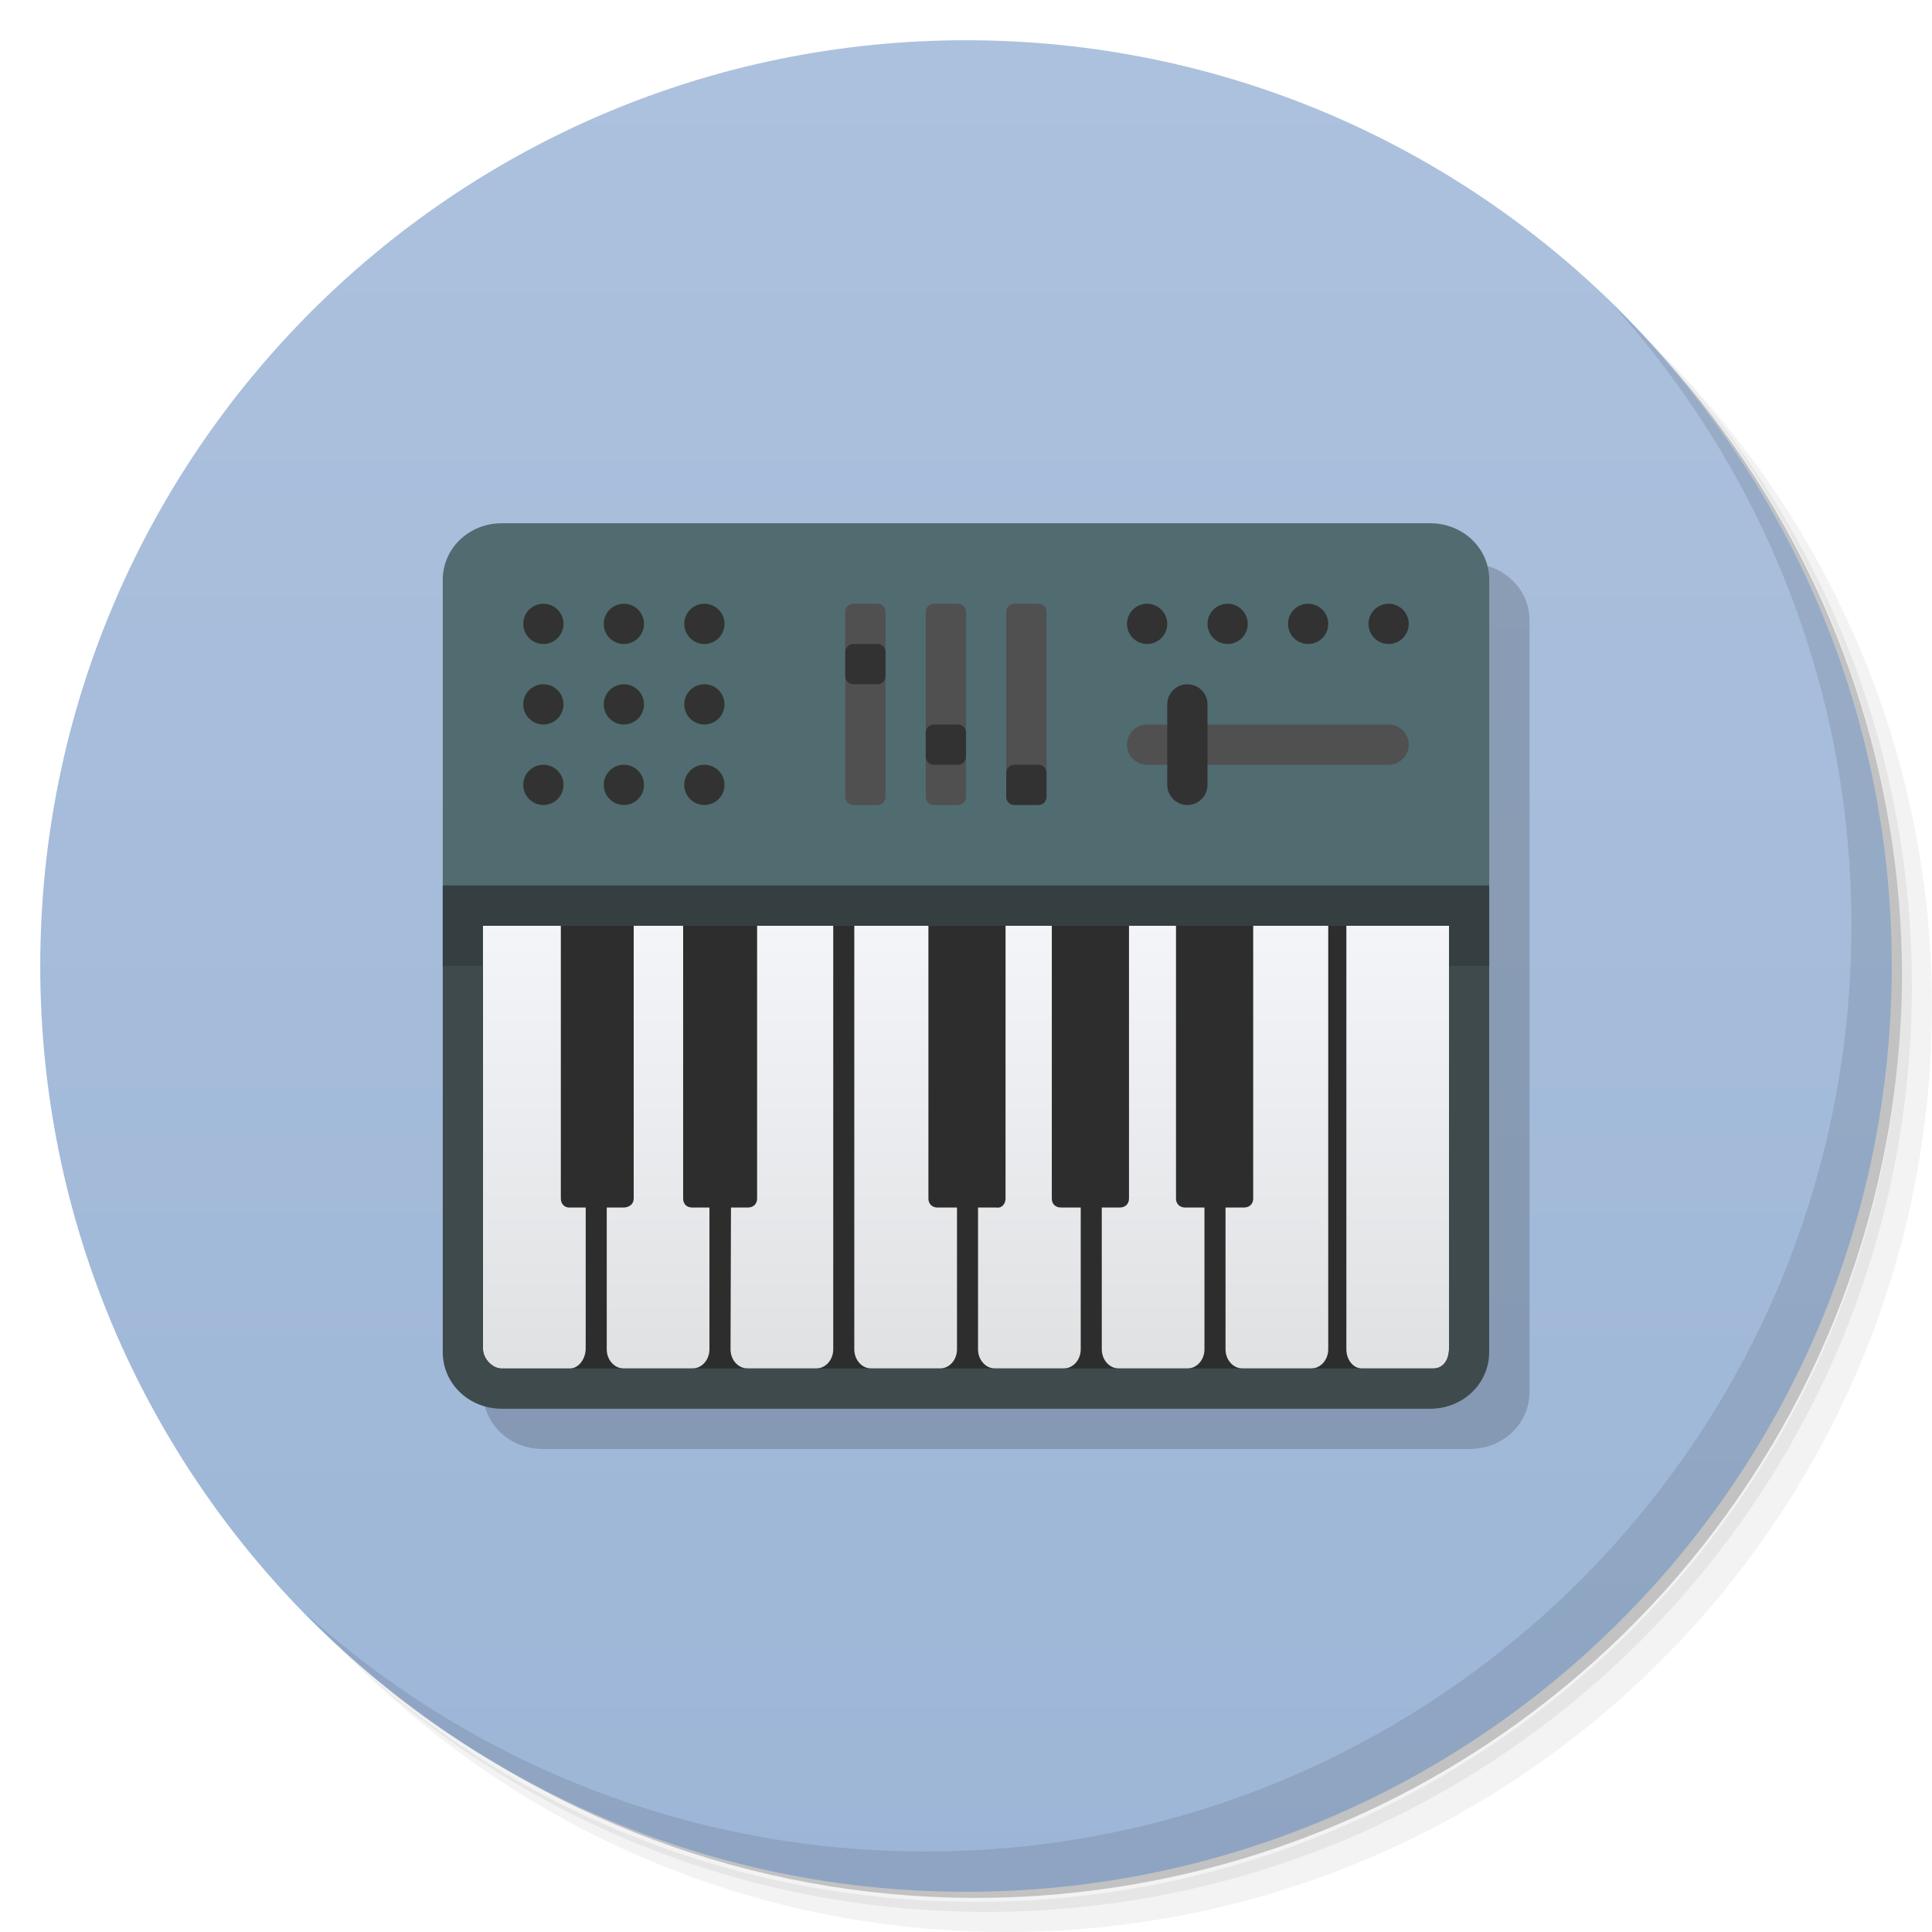
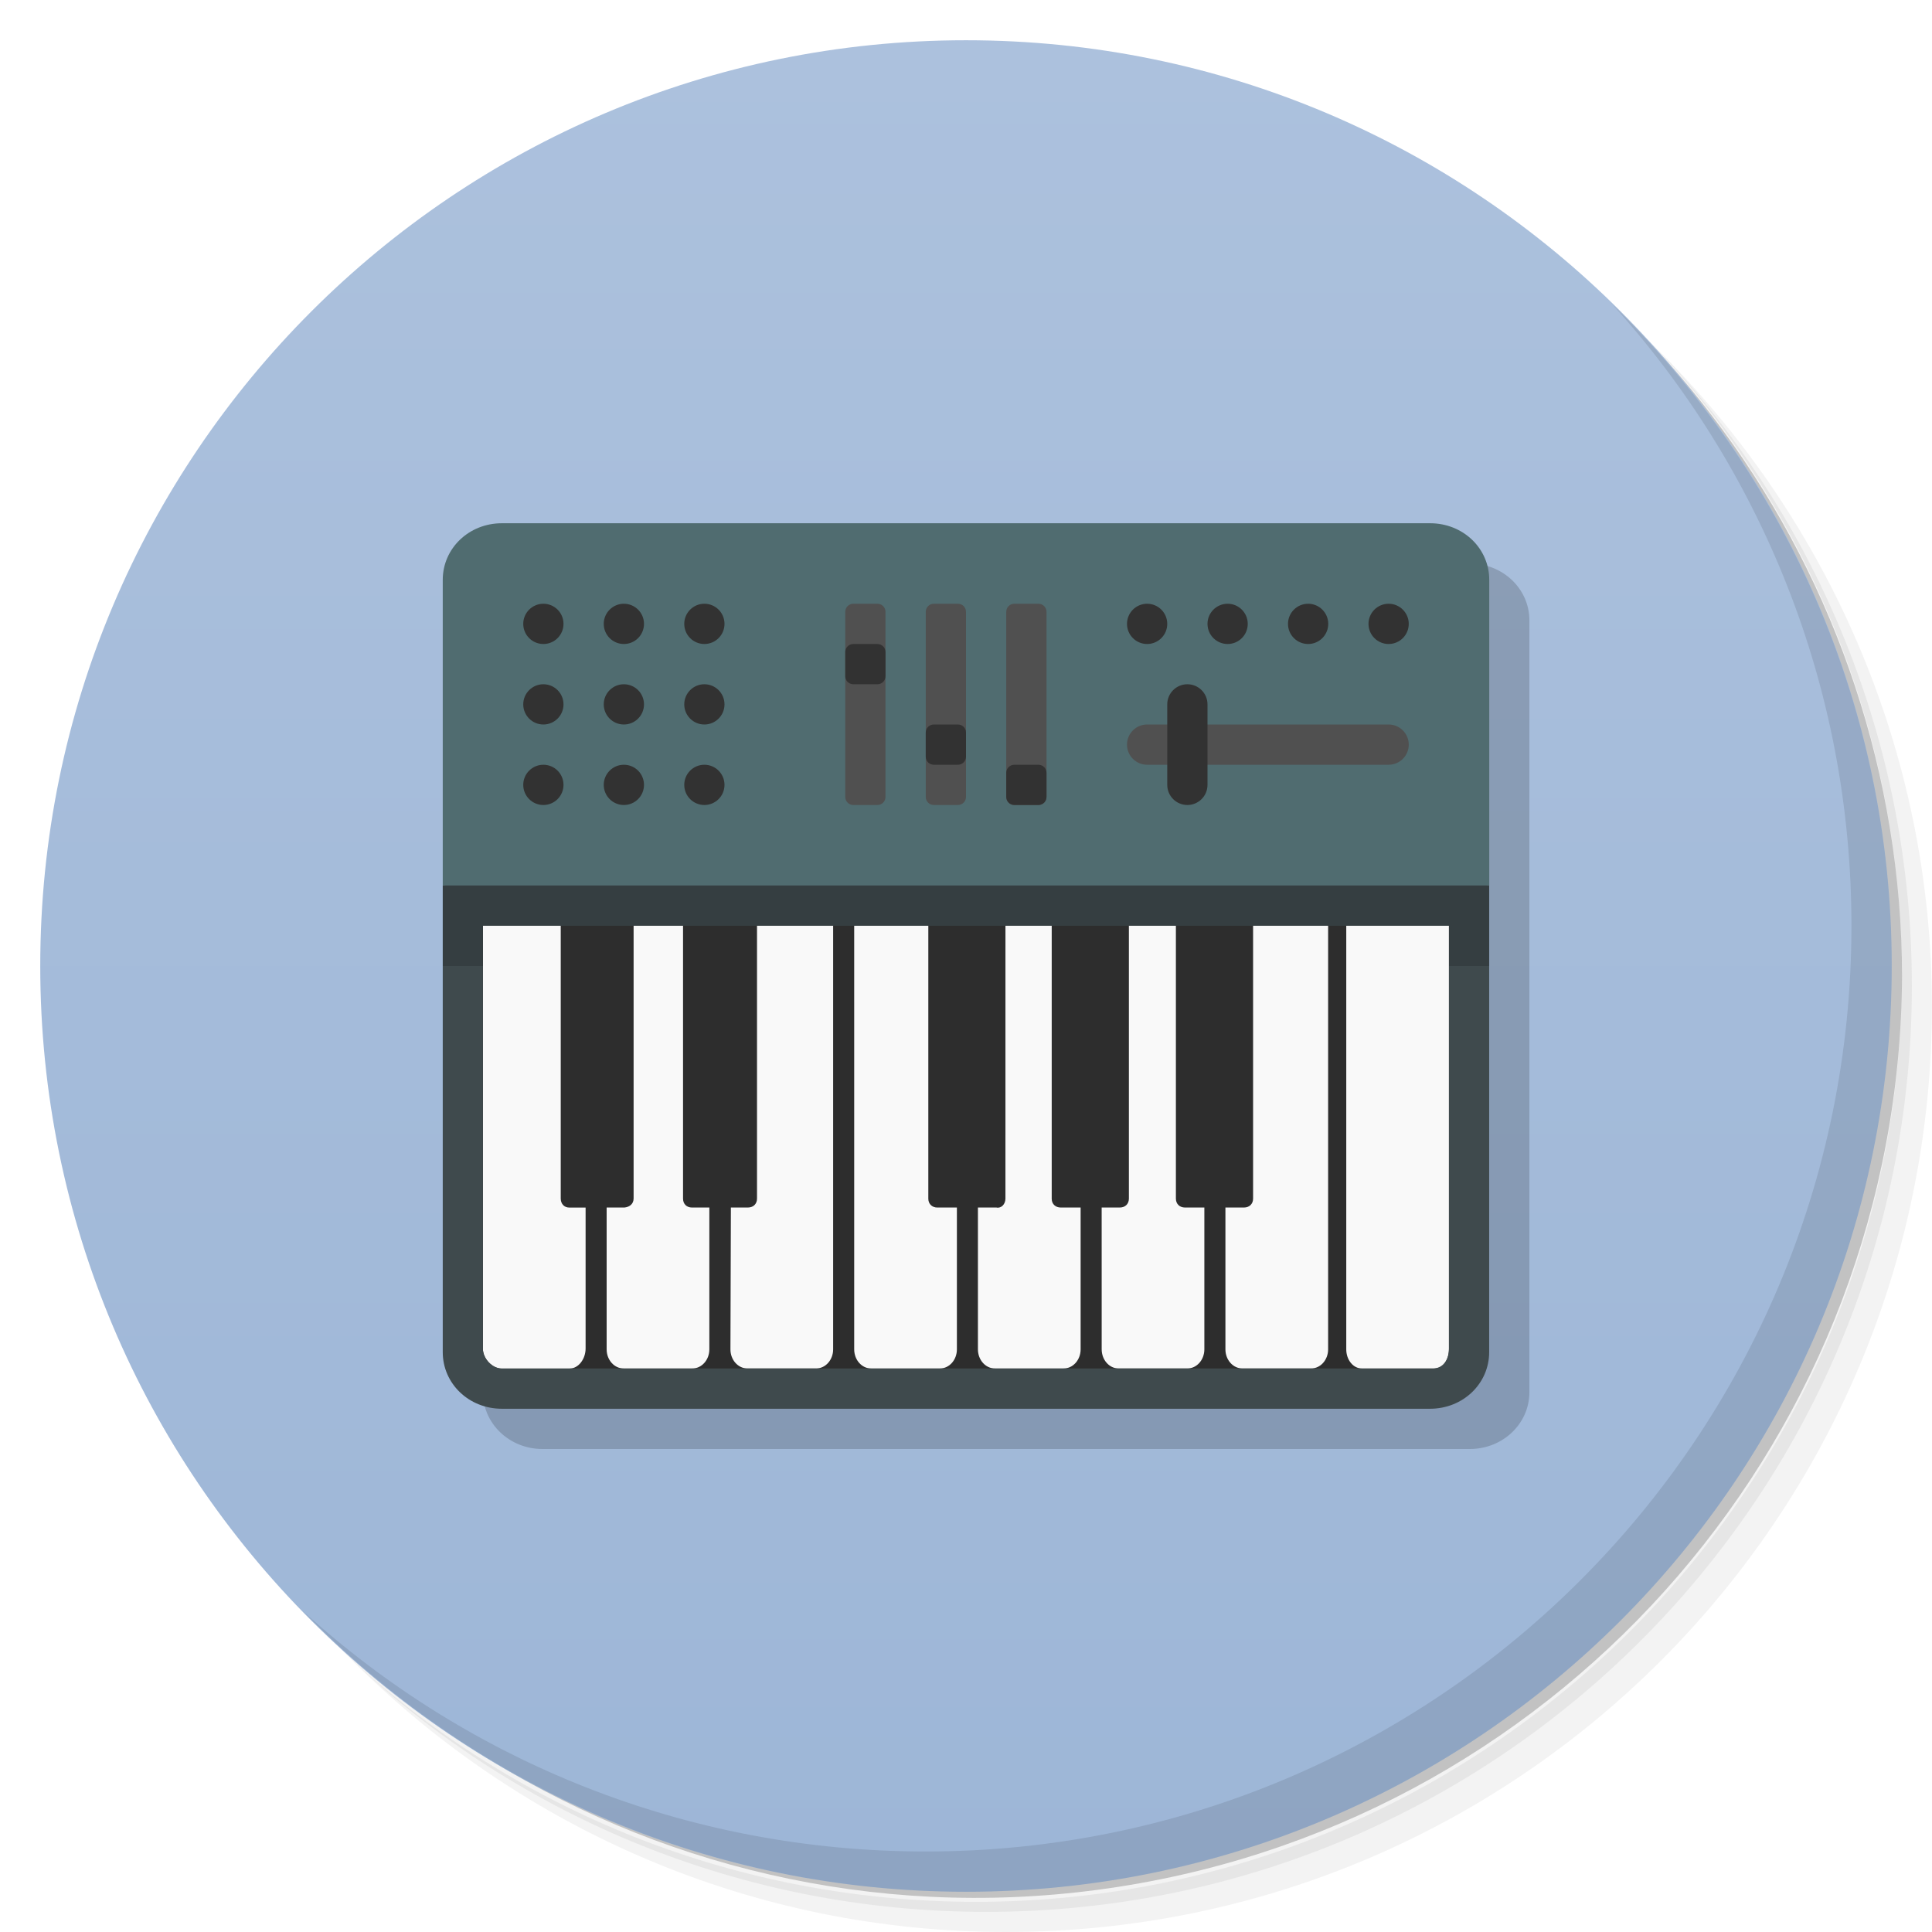
- <svg xmlns="http://www.w3.org/2000/svg" xmlns:xlink="http://www.w3.org/1999/xlink" viewBox="0 0 48 48">
+ <svg xmlns="http://www.w3.org/2000/svg" version="1.1" viewBox="0 0 48 48">
  <defs>
-     <linearGradient id="linearGradient3764" x1="1" x2="47" gradientUnits="userSpaceOnUse" gradientTransform="matrix(0,-1,1,0,-1.5e-6,48)">
-       <stop style="stop-color:#9db6d7;stop-opacity:1" />
-       <stop offset="1" style="stop-color:#acc1dd;stop-opacity:1" />
+     <linearGradient id="bg" x1="1" x2="47" gradientTransform="rotate(-90 24 24)" gradientUnits="userSpaceOnUse">
+       <stop style="stop-color:#9db6d7" offset="0" />
+       <stop style="stop-color:#acc1dd" offset="1" />
    </linearGradient>
-     <linearGradient xlink:href="#linearGradient2762" id="linearGradient4023" gradientUnits="userSpaceOnUse" gradientTransform="matrix(0.8812948,0,0,1.040909,19.36892,-48.86517)" y1="209.78" x2="0" y2="89.29" />
-     <linearGradient id="linearGradient2762">
-       <stop style="stop-color:#dfe0e2" />
-       <stop offset="1" style="stop-color:#fafbff" />
-     </linearGradient>
-     <linearGradient xlink:href="#linearGradient2762" id="linearGradient3217" gradientUnits="userSpaceOnUse" gradientTransform="matrix(0.8099634,0,0,1.040909,105.3777,-48.86517)" y1="209.78" x2="0" y2="89.29" />
  </defs>
-   <g>
-     <path d="m 36.31 5 c 5.859 4.062 9.688 10.831 9.688 18.5 c 0 12.426 -10.07 22.5 -22.5 22.5 c -7.669 0 -14.438 -3.828 -18.5 -9.688 c 1.037 1.822 2.306 3.499 3.781 4.969 c 4.085 3.712 9.514 5.969 15.469 5.969 c 12.703 0 23 -10.298 23 -23 c 0 -5.954 -2.256 -11.384 -5.969 -15.469 c -1.469 -1.475 -3.147 -2.744 -4.969 -3.781 z m 4.969 3.781 c 3.854 4.113 6.219 9.637 6.219 15.719 c 0 12.703 -10.297 23 -23 23 c -6.081 0 -11.606 -2.364 -15.719 -6.219 c 4.16 4.144 9.883 6.719 16.219 6.719 c 12.703 0 23 -10.298 23 -23 c 0 -6.335 -2.575 -12.06 -6.719 -16.219 z" style="opacity:0.05" />
-     <path d="m 41.28 8.781 c 3.712 4.085 5.969 9.514 5.969 15.469 c 0 12.703 -10.297 23 -23 23 c -5.954 0 -11.384 -2.256 -15.469 -5.969 c 4.113 3.854 9.637 6.219 15.719 6.219 c 12.703 0 23 -10.298 23 -23 c 0 -6.081 -2.364 -11.606 -6.219 -15.719 z" style="opacity:0.1" />
-     <path d="m 31.25 2.375 c 8.615 3.154 14.75 11.417 14.75 21.13 c 0 12.426 -10.07 22.5 -22.5 22.5 c -9.708 0 -17.971 -6.135 -21.12 -14.75 a 23 23 0 0 0 44.875 -7 a 23 23 0 0 0 -16 -21.875 z" style="opacity:0.2" />
+   <path d="m36.31 5c5.859 4.062 9.688 10.831 9.688 18.5 0 12.426-10.07 22.5-22.5 22.5-7.669 0-14.438-3.828-18.5-9.688 1.037 1.822 2.306 3.499 3.781 4.969 4.085 3.712 9.514 5.969 15.469 5.969 12.703 0 23-10.298 23-23 0-5.954-2.256-11.384-5.969-15.469-1.469-1.475-3.147-2.744-4.969-3.781zm4.969 3.781c3.854 4.113 6.219 9.637 6.219 15.719 0 12.703-10.297 23-23 23-6.081 0-11.606-2.364-15.719-6.219 4.16 4.144 9.883 6.719 16.219 6.719 12.703 0 23-10.298 23-23 0-6.335-2.575-12.06-6.719-16.219z" style="opacity:.05" />
+   <path d="m41.28 8.781c3.712 4.085 5.969 9.514 5.969 15.469 0 12.703-10.297 23-23 23-5.954 0-11.384-2.256-15.469-5.969 4.113 3.854 9.637 6.219 15.719 6.219 12.703 0 23-10.298 23-23 0-6.081-2.364-11.606-6.219-15.719z" style="opacity:.1" />
+   <path d="m31.25 2.375c8.615 3.154 14.75 11.417 14.75 21.13 0 12.426-10.07 22.5-22.5 22.5-9.708 0-17.971-6.135-21.12-14.75a23 23 0 0 0 44.875-7 23 23 0 0 0-16-21.875z" style="opacity:.2" />
+   <path d="m24 1c12.703 0 23 10.297 23 23s-10.297 23-23 23-23-10.297-23-23 10.297-23 23-23z" style="fill:url(#bg)" />
+   <path d="m40.03 7.531c3.712 4.084 5.969 9.514 5.969 15.469 0 12.703-10.297 23-23 23-5.954 0-11.384-2.256-15.469-5.969 4.178 4.291 10.01 6.969 16.469 6.969 12.703 0 23-10.298 23-23 0-6.462-2.677-12.291-6.969-16.469z" style="opacity:.1" />
+   <g transform="matrix(.12452 0 0 .11808 -86.215 14.373)">
+     <path d="m985.64-3.161c6.587 0 11.889 5.329 11.889 11.949v162.42c0 6.62-5.302 11.949-11.889 11.949h-185.02c-6.587 0-11.889-5.329-11.889-11.949z" style="fill-opacity:.173" />
+     <path d="m985.48 39.19v123.56l-7.874 7.714h-185.02l-7.874-7.714v-123.56z" style="fill:#2d2d2d" />
+     <path d="m862.81 64.59s2e-3 59.61 2e-3 97.6c0 2.233 1.525 4.03 3.415 4.03h13.66c1.89 0 3.415-1.801 3.415-4.03v-29.838h-3.913c-0.986 0-1.79-0.707-1.79-1.872l2e-3 -65.886z" style="fill:#f9f9f9" />
+     <path d="m907.99 132.35h-3.977c-0.99 0-1.805-0.704-1.793-1.872v-65.886h-9.229l-3e-3 65.886c-6e-3 1.164-0.828 2.093-1.793 1.872h-3.696v29.838c0 2.233 1.527 4.03 3.42 4.03h13.651c1.893 0 3.42-1.801 3.42-4.03z" style="fill:#f9f9f9" />
+     <path d="m942.4 64.59v65.886c0 1.166-0.804 1.872-1.793 1.872h-3.727v29.838c0 2.233 1.527 4.03 3.42 4.03h13.651c1.893 0 3.42-1.801 3.42-4.03v-97.6z" style="fill:#f9f9f9" />
+     <path d="m917.62 64.59v65.886c0 1.168-0.802 1.872-1.79 1.872h-3.643l4e-3 29.838c5e-3 2.233 1.519 4.03 3.409 4.03h13.662c1.89 0 3.415-1.801 3.415-4.03v-29.838h-3.889c-0.987 0-1.79-0.706-1.79-1.872v-65.886z" style="fill:#f9f9f9" />
+     <path d="m788.73 64.6v97.4c0 2.232 1.916 4.229 3.688 4.229h13.601c1.772 0 3.202-1.996 3.202-4.229v-29.644h-3.284c-0.931 0-1.678-0.732-1.678-1.904v-65.852z" style="fill:#f9f9f9" />
+     <path d="m833.91 132.35h-3.483c-0.99 0-1.765-0.704-1.765-1.872v-65.885h-9.864v65.852c0 1.172-0.831 1.798-1.82 1.904h-3.559v29.839c0 2.233 1.527 4.03 3.42 4.03h13.651c1.893 0 3.42-1.801 3.42-4.03z" style="fill:#f9f9f9" />
+     <path d="m843.42 64.59v65.886c0 1.168-0.803 1.872-1.793 1.872h-3.42l-0.088 29.838c-5e-3 2.233 1.527 4.03 3.42 4.03h13.651c1.893 0 3.42-1.801 3.42-4.03 6e-3 -21.373 0-97.6 0-97.6z" style="fill:#f9f9f9" />
+     <path d="m960.99 64.59v97.6c0 2.233 1.401 4.03 3.139 4.03h14.415c1.737 0 2.925-1.801 2.925-4.03v-97.59z" style="fill:#f9f9f9" />
  </g>
-   <g>
-     <path d="m 24 1 c 12.703 0 23 10.297 23 23 c 0 12.703 -10.297 23 -23 23 -12.703 0 -23 -10.297 -23 -23 0 -12.703 10.297 -23 23 -23 z" style="fill:url(#linearGradient3764);fill-opacity:1" />
-   </g>
-   <g>
-     <path d="m 40.03 7.531 c 3.712 4.084 5.969 9.514 5.969 15.469 0 12.703 -10.297 23 -23 23 c -5.954 0 -11.384 -2.256 -15.469 -5.969 4.178 4.291 10.01 6.969 16.469 6.969 c 12.703 0 23 -10.298 23 -23 0 -6.462 -2.677 -12.291 -6.969 -16.469 z" style="opacity:0.1" />
-   </g>
-   <g>
-     <g transform="translate(0,0.9999999)">
-       <g transform="scale(3.543307,3.543307)">
-         <g transform="matrix(0.03514303,0,0,0.03332415,0.09971475,3.774093)">
-           <g>
-             <g transform="translate(-695.2,0)">
-               <g>
-                 <g>
-                   <path d="m 800.62 -3.161 185.02 0 c 6.587 0 11.889 5.329 11.889 11.949 l 0 162.42 c 0 6.62 -5.302 11.949 -11.889 11.949 l -185.02 0 c -6.587 0 -11.889 -5.329 -11.889 -11.949 l 0 -162.42 c 0 -6.62 5.303 -11.949 11.889 -11.949 z" style="fill:#000;fill-opacity:0.173" />
-                   <path d="m 985.48 39.19 0 123.56 c 0 6.62 -1.287 7.714 -7.874 7.714 l -185.02 0 c -6.587 0 -7.831 -1.095 -7.874 -7.714 l 0 -123.56 z" style="fill:#2d2d2d;fill-opacity:1" />
-                   <path d="m 862.81 64.59 c 0 0 0.002 59.61 0.002 97.6 0 2.233 1.525 4.03 3.415 4.03 l 13.66 0 c 1.89 0 3.415 -1.801 3.415 -4.03 l 0 -29.838 -3.913 0 c -0.986 0 -1.79 -0.707 -1.79 -1.872 l 0.002 -65.886 z" style="fill:url(#linearGradient4023)" />
-                   <path d="m 907.99 132.35 -3.977 0 c -0.99 0 -1.805 -0.704 -1.793 -1.872 l 0 -65.886 -9.229 0 -0.003 65.886 c -0.006 1.164 -0.828 2.093 -1.793 1.872 l -3.696 0 0 29.838 c 0 2.233 1.527 4.03 3.42 4.03 l 13.651 0 c 1.893 0 3.42 -1.801 3.42 -4.03 z" style="fill:url(#linearGradient4023)" />
-                   <path d="m 942.4 64.59 0 65.886 c 0 1.166 -0.804 1.872 -1.793 1.872 l -3.727 0 0 29.838 c 0 2.233 1.527 4.03 3.42 4.03 l 13.651 0 c 1.893 0 3.42 -1.801 3.42 -4.03 l 0 -97.6 z" style="fill:url(#linearGradient4023)" />
-                   <path d="m 917.62 64.59 0 65.886 c 0 1.168 -0.802 1.872 -1.79 1.872 l -3.643 0 0.004 29.838 c 0.005 2.233 1.519 4.03 3.409 4.03 l 13.662 0 c 1.89 0 3.415 -1.801 3.415 -4.03 l 0 -29.838 -3.889 0 c -0.987 0 -1.79 -0.706 -1.79 -1.872 l 0 -65.886 z" style="fill:url(#linearGradient4023)" />
-                   <path d="m 788.73 64.6 0 97.4 c 0 2.232 1.916 4.229 3.688 4.229 l 13.601 0 c 1.772 0 3.202 -1.996 3.202 -4.229 l 0 -29.644 -3.284 0 c -0.931 0 -1.678 -0.732 -1.678 -1.904 l 0 -65.852 z" style="fill:url(#linearGradient4023)" />
-                   <path d="m 833.91 132.35 -3.483 0 c -0.99 0 -1.765 -0.704 -1.765 -1.872 l 0 -65.885 -9.864 0 0 65.852 c 0 1.172 -0.831 1.798 -1.82 1.904 l -3.559 0 0 29.839 c 0 2.233 1.527 4.03 3.42 4.03 l 13.651 0 c 1.893 0 3.42 -1.801 3.42 -4.03 z" style="fill:url(#linearGradient4023)" />
-                   <path d="m 843.42 64.59 0 65.886 c 0 1.168 -0.803 1.872 -1.793 1.872 l -3.42 0 -0.088 29.838 c -0.005 2.233 1.527 4.03 3.42 4.03 l 13.651 0 c 1.893 0 3.42 -1.801 3.42 -4.03 0.006 -21.373 0 -97.6 0 -97.6 z" style="fill:url(#linearGradient4023)" />
-                   <path d="m 960.99 64.59 0 97.6 c 0 2.233 1.401 4.03 3.139 4.03 l 14.415 0 c 1.737 0 2.925 -1.801 2.925 -4.03 l 0 -97.59 z" style="fill:url(#linearGradient3217)" />
-                 </g>
-               </g>
-             </g>
-           </g>
-         </g>
-         <path d="m 12.469 12 c -0.82 0 -1.469 0.625 -1.469 1.406 0 3.198 0 6.396 0 9.594 l 1 0 0 -1 24 0 0 1 1 0 c 0 -3.198 0 -6.396 0 -9.594 c 0 -0.782 -0.649 -1.406 -1.469 -1.406" transform="scale(0.2822222,0.2822222)" style="fill:#506c70;fill-opacity:1" />
-       </g>
-       <g transform="translate(11,0)">
-         <circle r="0.5" cy="14.5" cx="2.5" style="fill:#323232;fill-opacity:1" />
-         <circle r="0.5" cy="14.5" cx="4.5" style="fill:#323232;fill-opacity:1" />
-         <circle r="0.5" cy="14.5" cx="6.5" style="fill:#323232;fill-opacity:1" />
-         <circle r="0.5" cy="16.5" cx="2.5" style="fill:#323232;fill-opacity:1" />
-         <circle r="0.5" cy="16.5" cx="4.5" style="fill:#323232;fill-opacity:1" />
-         <circle r="0.5" cy="16.5" cx="6.5" style="fill:#323232;fill-opacity:1" />
-         <circle r="0.5" cy="18.5" cx="4.5" style="fill:#323232;fill-opacity:1" />
-         <circle r="0.5" cy="18.5" cx="6.5" style="fill:#323232;fill-opacity:1" />
-         <circle r="0.5" cy="18.5" cx="2.5" style="fill:#323232;fill-opacity:1" />
-       </g>
-       <path d="m 11 21 0 11.594 c 0 0.782 0.649 1.406 1.469 1.406 l 23.06 0 c 0.82 0 1.469 -0.625 1.469 -1.406 l 0 -11.594 z m 25 1 0 10.5 c 0 0.264 -0.13 0.5 -0.406 0.5 l -23.13 0 c -0.221 0 -0.469 -0.236 -0.469 -0.5 l 0 -10.5 z" style="fill:#3f4a4d;fill-opacity:1" />
-       <path d="m 11 21 c 0 0.667 0 1.333 0 2 l 1 0 0 -1 24 0 0 1 1 0 c 0 -0.667 0 -1.333 0 -2 z" style="fill:#000;fill-opacity:0.157" />
-     </g>
-     <rect rx="0.2" y="15" x="23" height="5" width="1" style="fill:#505050;fill-opacity:1;stroke:none" />
-     <rect rx="0.2" y="18" x="23" height="1" width="1" style="fill:#323232;fill-opacity:1;stroke:none" />
-     <rect width="1" height="5" x="25" y="15" rx="0.2" style="fill:#505050;fill-opacity:1;stroke:none" />
-     <rect width="1" height="1" x="25" y="19" rx="0.2" style="fill:#323232;fill-opacity:1;stroke:none" />
-     <rect width="1" height="5" x="21" y="15" rx="0.2" style="fill:#505050;fill-opacity:1;stroke:none" />
-     <rect width="1" height="1" x="21" y="16" rx="0.2" style="fill:#323232;fill-opacity:1;stroke:none" />
-     <rect rx="0.5" y="18" x="28" height="1" width="7" style="fill:#505050;fill-opacity:1;stroke:none" />
-     <rect rx="0.5" y="17" x="29" height="3" width="1" style="fill:#323232;fill-opacity:1;stroke:none" />
-     <circle r="0.5" cy="15.5" cx="28.5" style="fill:#323232;fill-opacity:1;stroke:none" />
-     <circle r="0.5" cy="15.5" cx="30.5" style="fill:#323232;fill-opacity:1;stroke:none" />
-     <circle r="0.5" cy="15.5" cx="32.5" style="fill:#323232;fill-opacity:1;stroke:none" />
-     <circle r="0.5" cy="15.5" cx="34.5" style="fill:#323232;fill-opacity:1;stroke:none" />
-   </g>
+   <path d="m12.469 13c-0.82 0-1.469 0.625-1.469 1.406v7.594l13 0.5 13-0.5v-7.594c0-0.782-0.649-1.406-1.469-1.406" style="fill:#506c70" />
+   <circle cx="13.5" cy="15.5" r=".5" style="fill:#323232" />
+   <circle cx="15.5" cy="15.5" r=".5" style="fill:#323232" />
+   <circle cx="17.5" cy="15.5" r=".5" style="fill:#323232" />
+   <circle cx="13.5" cy="17.5" r=".5" style="fill:#323232" />
+   <circle cx="15.5" cy="17.5" r=".5" style="fill:#323232" />
+   <circle cx="17.5" cy="17.5" r=".5" style="fill:#323232" />
+   <circle cx="15.5" cy="19.5" r=".5" style="fill:#323232" />
+   <circle cx="17.5" cy="19.5" r=".5" style="fill:#323232" />
+   <circle cx="13.5" cy="19.5" r=".5" style="fill:#323232" />
+   <path d="m11 22v11.594c0 0.782 0.649 1.406 1.469 1.406h23.06c0.82 0 1.469-0.625 1.469-1.406v-11.594zm25 1v10.5c0 0.264-0.13 0.5-0.406 0.5h-23.13c-0.221 0-0.469-0.236-0.469-0.5v-10.5z" style="fill:#3f4a4d" />
+   <path d="m11 22v2h1v-1h24v1h1v-2z" style="fill-opacity:.157" />
+   <rect x="23" y="15" width="1" height="5" rx=".2" style="fill:#505050" />
+   <rect x="23" y="18" width="1" height="1" rx=".2" style="fill:#323232" />
+   <rect x="25" y="15" width="1" height="5" rx=".2" style="fill:#505050" />
+   <rect x="25" y="19" width="1" height="1" rx=".2" style="fill:#323232" />
+   <rect x="21" y="15" width="1" height="5" rx=".2" style="fill:#505050" />
+   <rect x="21" y="16" width="1" height="1" rx=".2" style="fill:#323232" />
+   <rect x="28" y="18" width="7" height="1" rx=".5" style="fill:#505050" />
+   <rect x="29" y="17" width="1" height="3" rx=".5" style="fill:#323232" />
+   <circle cx="28.5" cy="15.5" r=".5" style="fill:#323232" />
+   <circle cx="30.5" cy="15.5" r=".5" style="fill:#323232" />
+   <circle cx="32.5" cy="15.5" r=".5" style="fill:#323232" />
+   <circle cx="34.5" cy="15.5" r=".5" style="fill:#323232" />
</svg>
